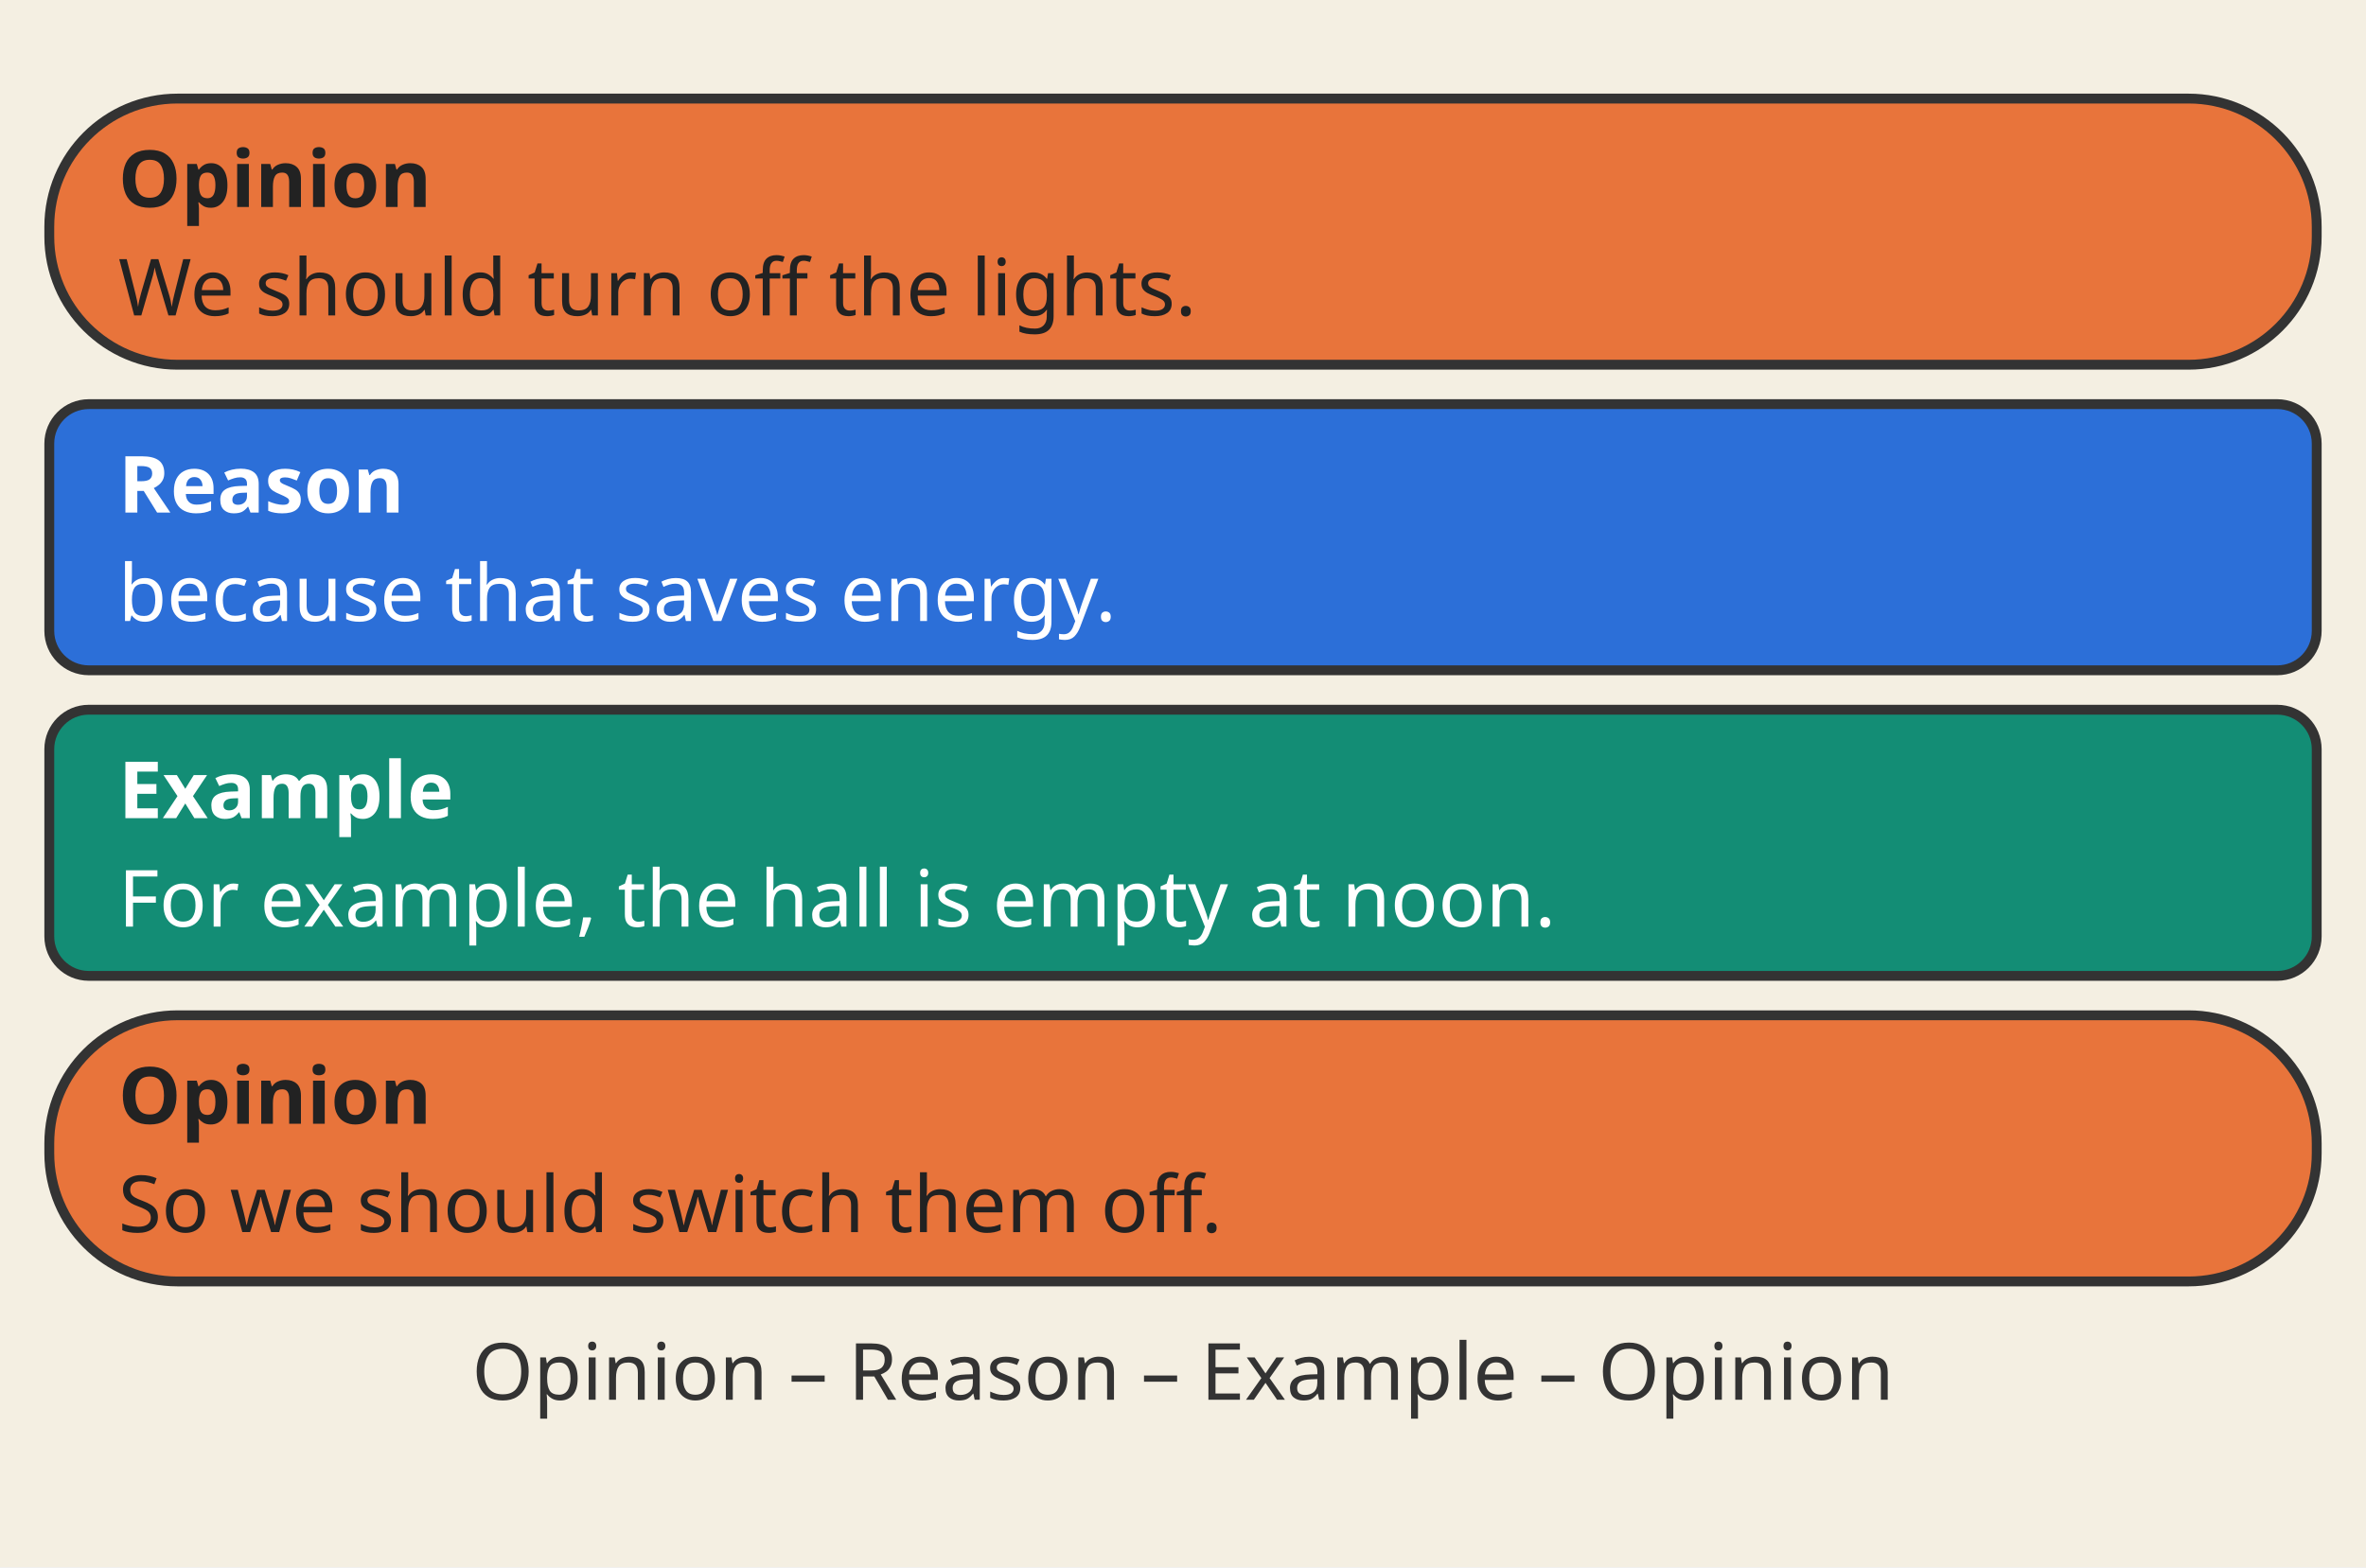
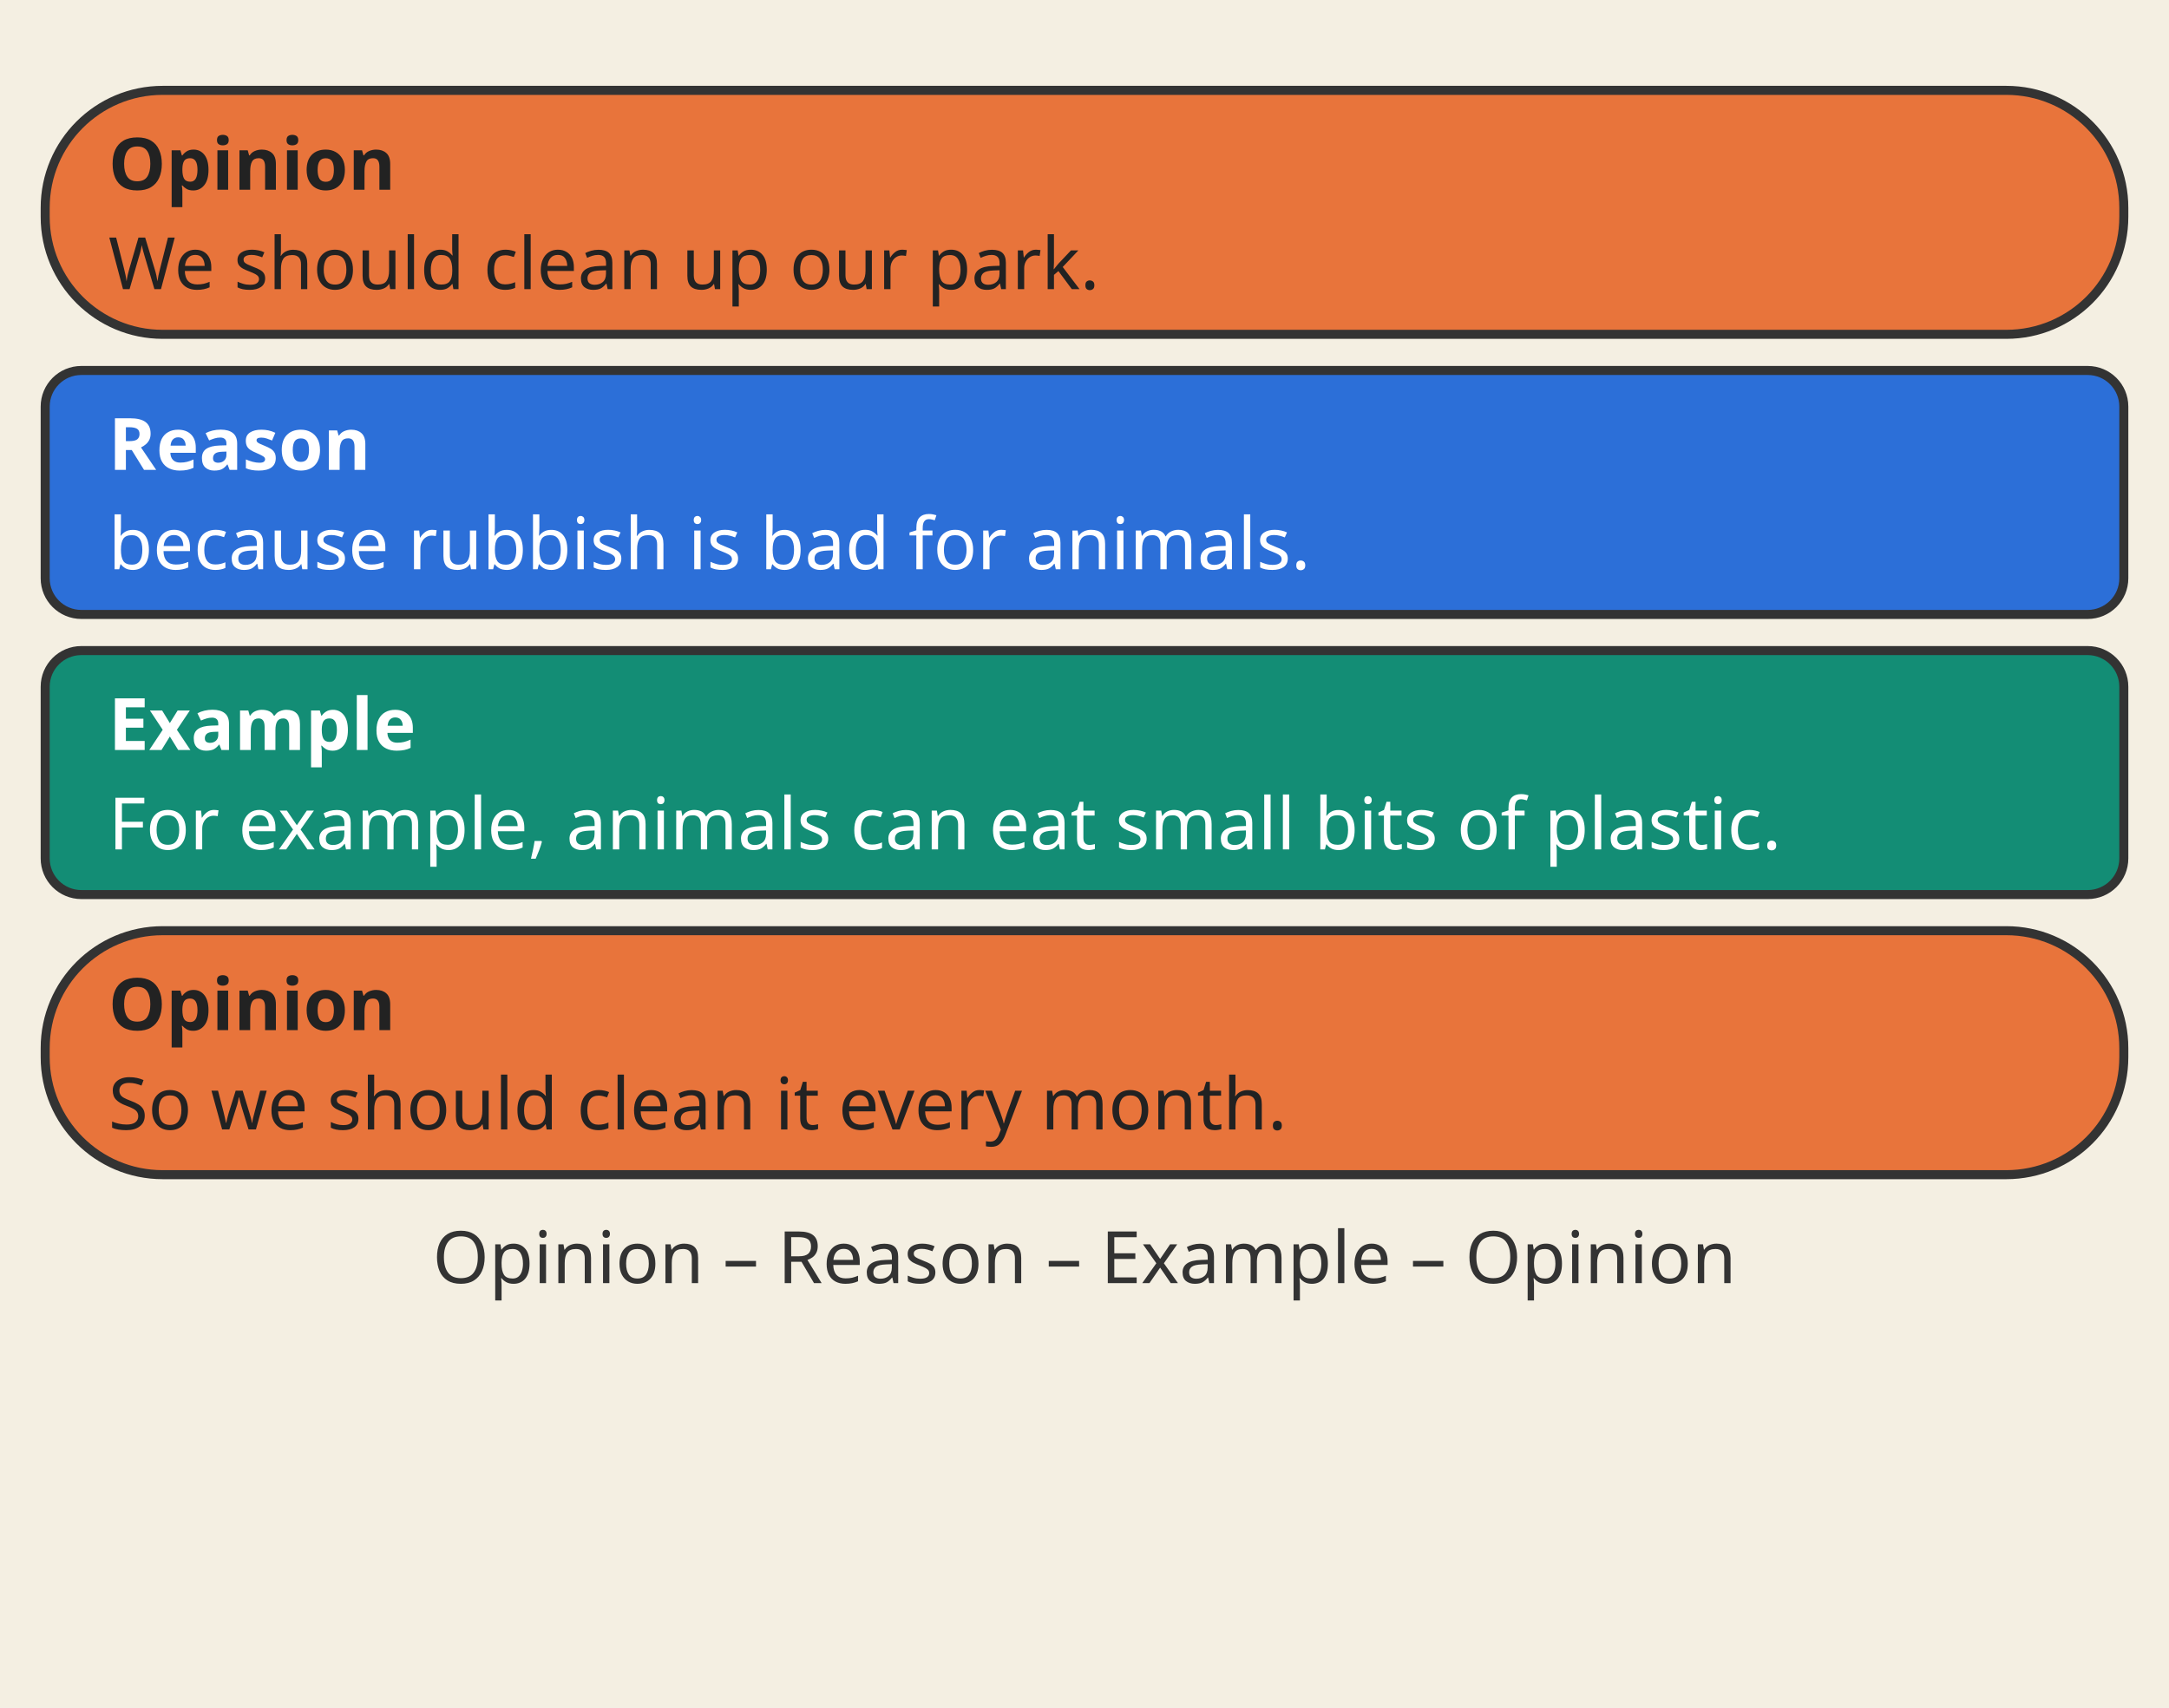
- <svg xmlns="http://www.w3.org/2000/svg" viewBox="0 0 480 318" role="img">
-   <rect width="480" height="318" fill="#f4efe2" />
+ <svg xmlns="http://www.w3.org/2000/svg" viewBox="0 0 480 378" role="img">
+   <rect width="480" height="378" fill="#f4efe2" />
  <rect x="10" y="20" width="460" height="54" rx="26" fill="#e8743b" stroke="#333" stroke-width="2" />
  <text x="24" y="42" font-family="sans-serif" font-size="16" font-weight="bold" fill="#222">Opinion</text>
-   <text x="24" y="64" font-family="sans-serif" font-size="16" fill="#222">We should turn off the lights.</text>
+   <text x="24" y="64" font-family="sans-serif" font-size="16" fill="#222">We should clean up our park.</text>
  <rect x="10" y="82" width="460" height="54" rx="8" fill="#2c6fd8" stroke="#333" stroke-width="2" />
  <text x="24" y="104" font-family="sans-serif" font-size="16" font-weight="bold" fill="#fff">Reason</text>
-   <text x="24" y="126" font-family="sans-serif" font-size="16" fill="#fff">because that saves energy.</text>
+   <text x="24" y="126" font-family="sans-serif" font-size="16" fill="#fff">because rubbish is bad for animals.</text>
  <rect x="10" y="144" width="460" height="54" rx="8" fill="#138d75" stroke="#333" stroke-width="2" />
  <text x="24" y="166" font-family="sans-serif" font-size="16" font-weight="bold" fill="#fff">Example</text>
-   <text x="24" y="188" font-family="sans-serif" font-size="16" fill="#fff">For example, the hall is empty at noon.</text>
+   <text x="24" y="188" font-family="sans-serif" font-size="16" fill="#fff">For example, animals can eat small bits of plastic.</text>
  <rect x="10" y="206" width="460" height="54" rx="26" fill="#e8743b" stroke="#333" stroke-width="2" />
  <text x="24" y="228" font-family="sans-serif" font-size="16" font-weight="bold" fill="#222">Opinion</text>
-   <text x="24" y="250" font-family="sans-serif" font-size="16" fill="#222">So we should switch them off.</text>
+   <text x="24" y="250" font-family="sans-serif" font-size="16" fill="#222">So we should clean it every month.</text>
  <text x="240.0" y="284" text-anchor="middle" font-family="sans-serif" font-size="16" fill="#333">Opinion – Reason – Example – Opinion</text>
</svg>
